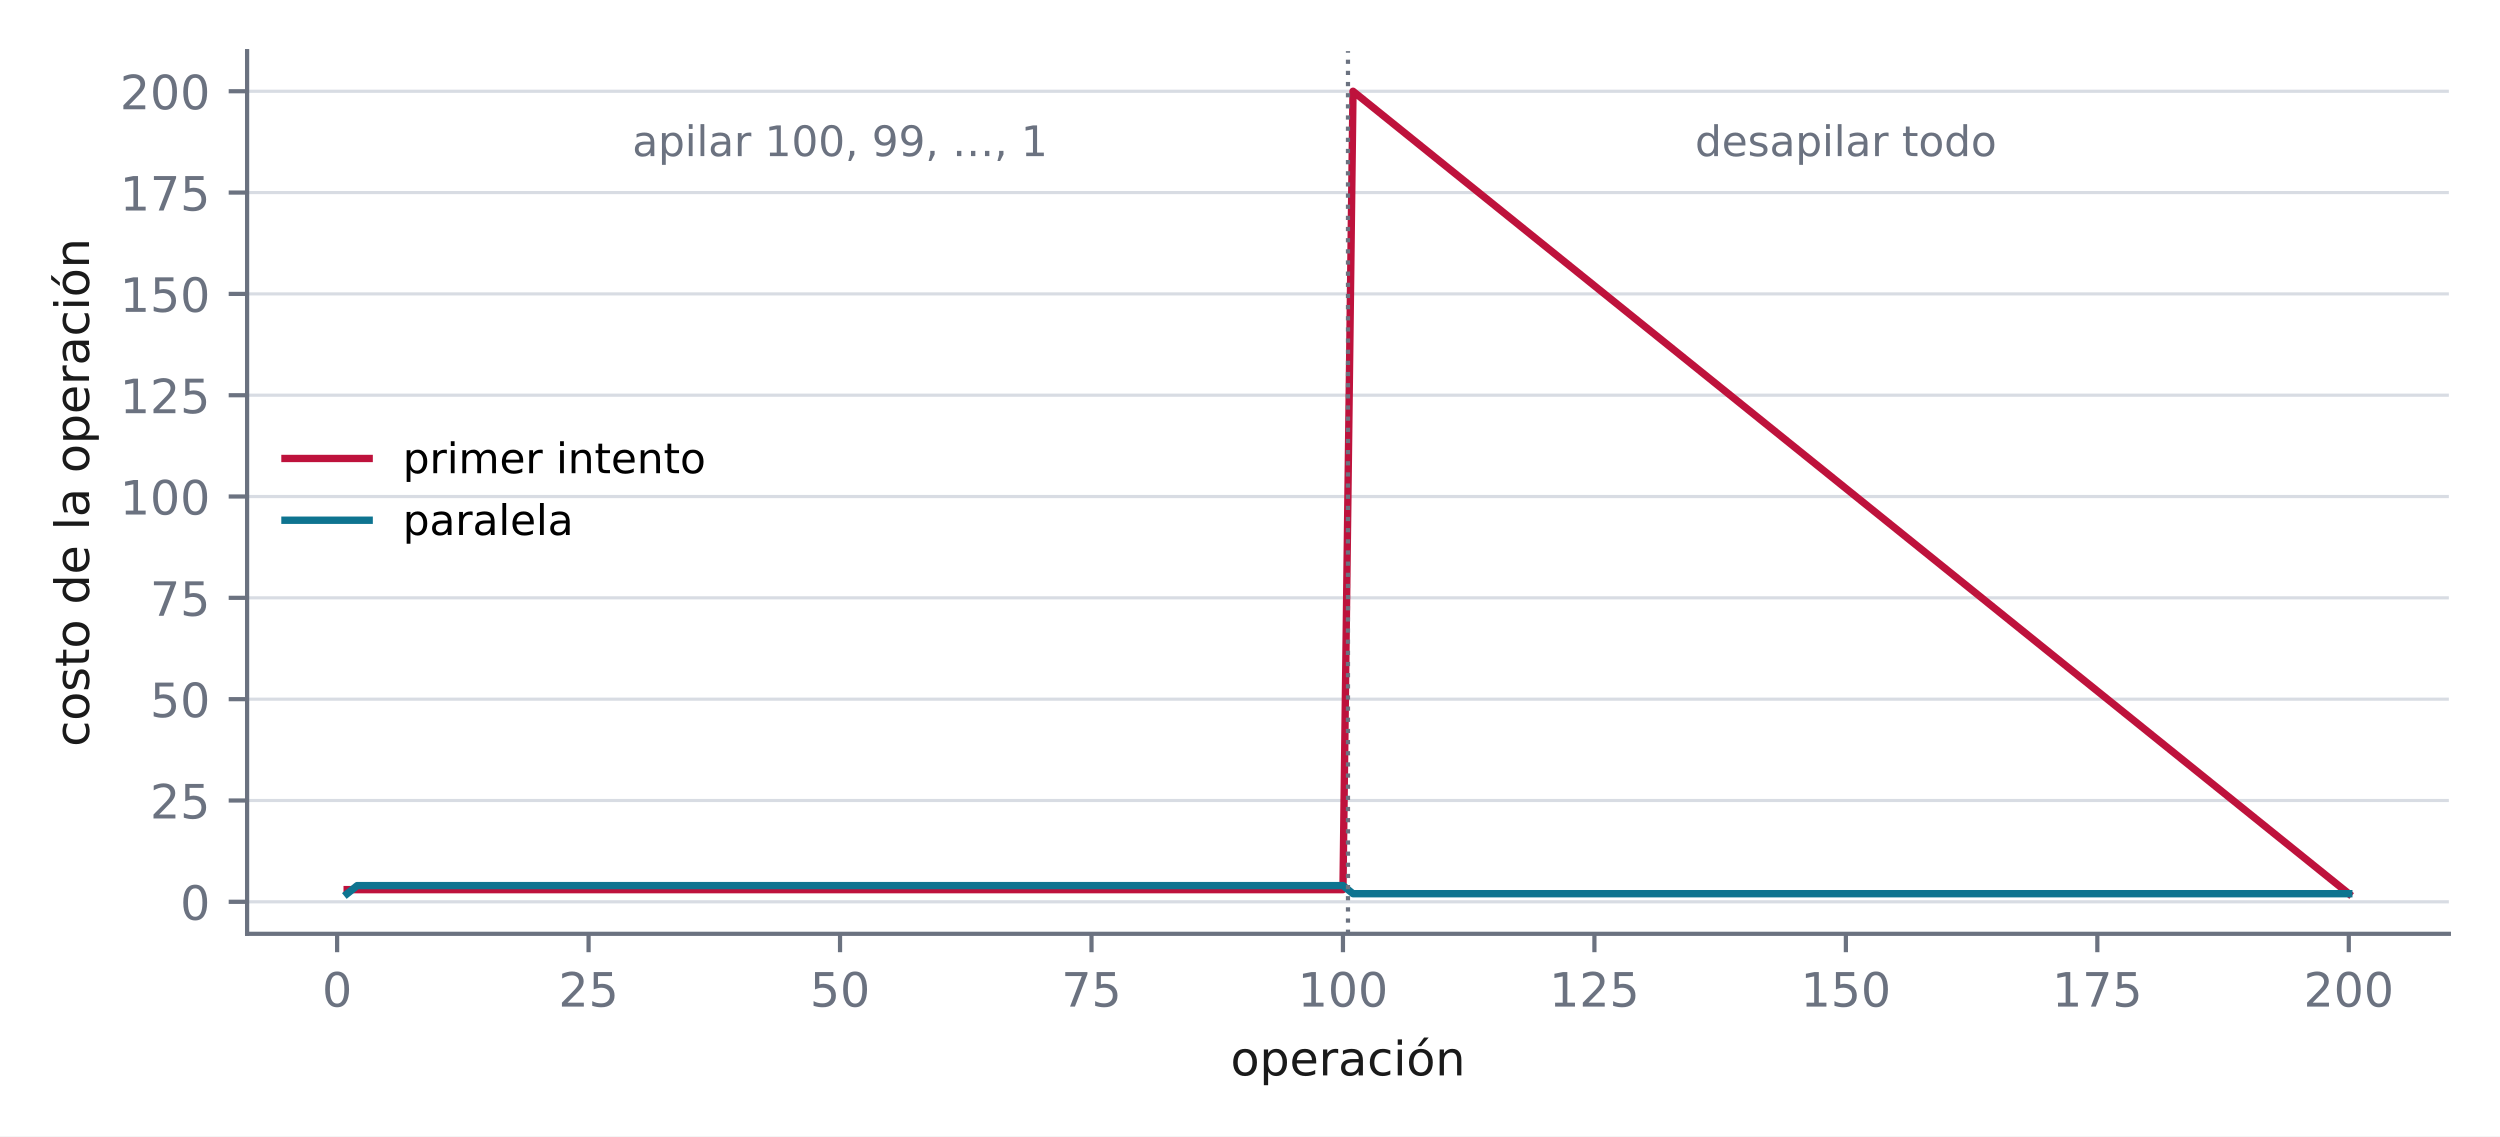
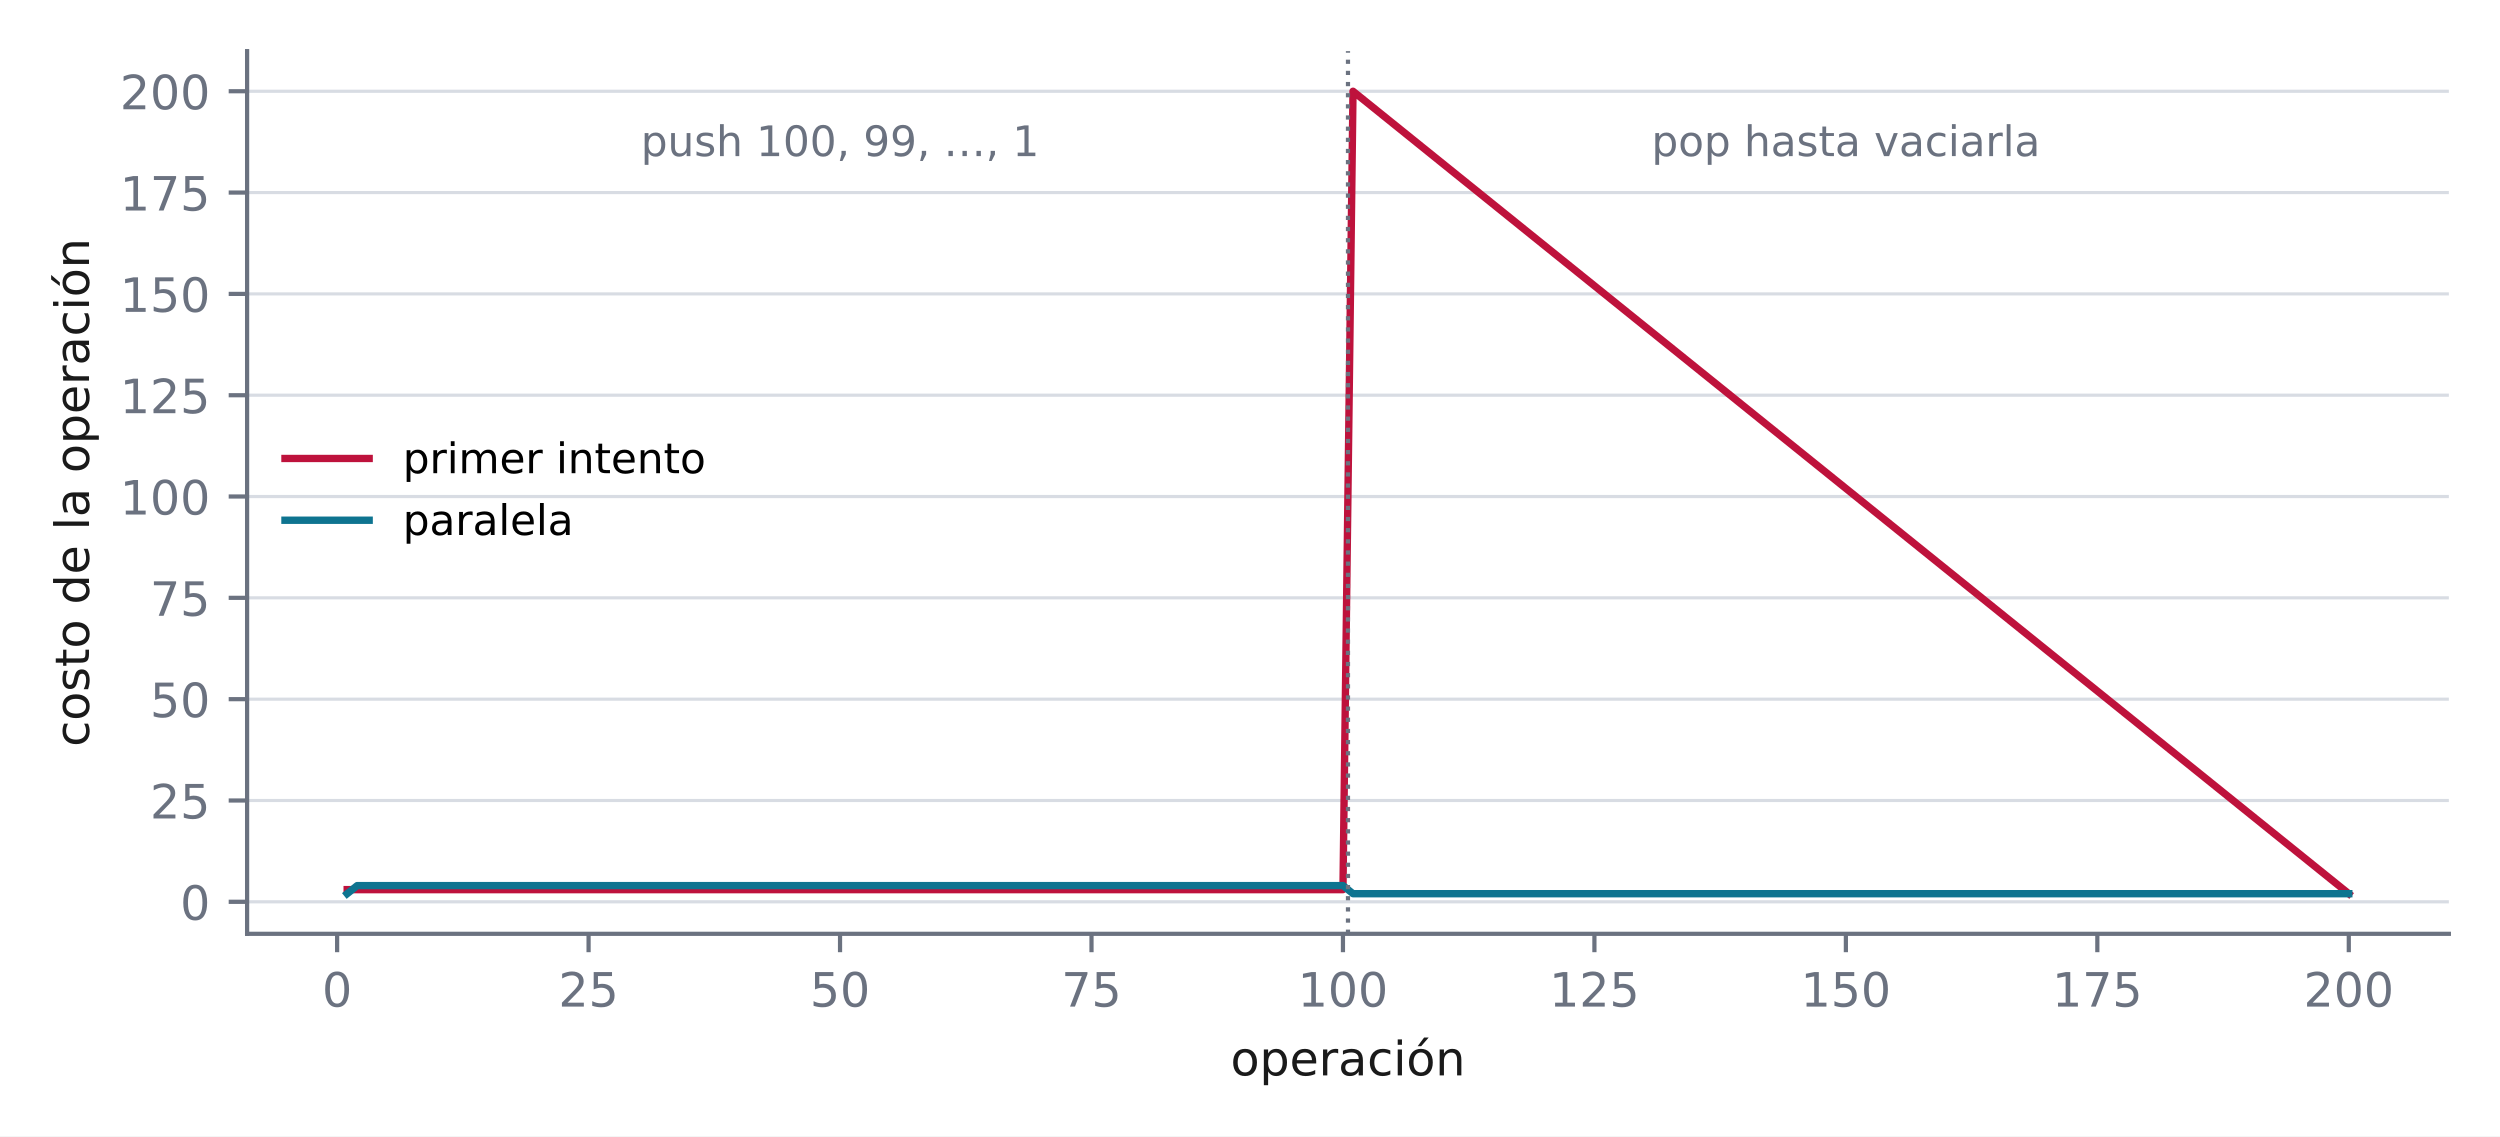
<svg xmlns="http://www.w3.org/2000/svg" xmlns:xlink="http://www.w3.org/1999/xlink" width="475.2pt" height="216pt" viewBox="0 0 475.2 216" version="1.1">
  <defs>
    <style type="text/css">*{stroke-linejoin: round; stroke-linecap: butt}</style>
  </defs>
  <g id="figure_1">
    <g id="patch_1">
      <path d="M 0 216  L 475.2 216  L 475.2 0  L 0 0  z " style="fill: #ffffff" />
    </g>
    <g id="axes_1">
      <g id="patch_2">
        <path d="M 46.969 177.499  L 465.48 177.499  L 465.48 9.72  L 46.969 9.72  z " style="fill: #ffffff" />
      </g>
      <g id="matplotlib.axis_1">
        <g id="xtick_1">
          <g id="line2d_1">
            <defs>
              <path id="mbef5017ad2" d="M 0 0  L 0 3.5  " style="stroke: #6b7280; stroke-width: 0.8" />
            </defs>
            <g>
              <use xlink:href="#mbef5017ad2" x="64.08" y="177.499" style="fill: #6b7280; stroke: #6b7280; stroke-width: 0.8" />
            </g>
          </g>
          <g id="text_1">
            <g style="fill: #6b7280" transform="translate(61.21728 191.338) scale(0.09 -0.09)">
              <defs>
                <path id="DejaVuSans-30" d="M 2034 4250  Q 1547 4250 1301 3770  Q 1056 3291 1056 2328  Q 1056 1369 1301 889  Q 1547 409 2034 409  Q 2525 409 2770 889  Q 3016 1369 3016 2328  Q 3016 3291 2770 3770  Q 2525 4250 2034 4250  z M 2034 4750  Q 2819 4750 3233 4129  Q 3647 3509 3647 2328  Q 3647 1150 3233 529  Q 2819 -91 2034 -91  Q 1250 -91 836 529  Q 422 1150 422 2328  Q 422 3509 836 4129  Q 1250 4750 2034 4750  z " transform="scale(0.015625)" />
              </defs>
              <use xlink:href="#DejaVuSans-30" />
            </g>
          </g>
        </g>
        <g id="xtick_2">
          <g id="line2d_2">
            <g>
              <use xlink:href="#mbef5017ad2" x="111.877" y="177.499" style="fill: #6b7280; stroke: #6b7280; stroke-width: 0.8" />
            </g>
          </g>
          <g id="text_2">
            <g style="fill: #6b7280" transform="translate(106.1512 191.338) scale(0.09 -0.09)">
              <defs>
                <path id="DejaVuSans-32" d="M 1228 531  L 3431 531  L 3431 0  L 469 0  L 469 531  Q 828 903 1448 1529  Q 2069 2156 2228 2338  Q 2531 2678 2651 2914  Q 2772 3150 2772 3378  Q 2772 3750 2511 3984  Q 2250 4219 1831 4219  Q 1534 4219 1204 4116  Q 875 4013 500 3803  L 500 4441  Q 881 4594 1212 4672  Q 1544 4750 1819 4750  Q 2544 4750 2975 4387  Q 3406 4025 3406 3419  Q 3406 3131 3298 2873  Q 3191 2616 2906 2266  Q 2828 2175 2409 1742  Q 1991 1309 1228 531  z " transform="scale(0.015625)" />
                <path id="DejaVuSans-35" d="M 691 4666  L 3169 4666  L 3169 4134  L 1269 4134  L 1269 2991  Q 1406 3038 1543 3061  Q 1681 3084 1819 3084  Q 2600 3084 3056 2656  Q 3513 2228 3513 1497  Q 3513 744 3044 326  Q 2575 -91 1722 -91  Q 1428 -91 1123 -41  Q 819 9 494 109  L 494 744  Q 775 591 1075 516  Q 1375 441 1709 441  Q 2250 441 2565 725  Q 2881 1009 2881 1497  Q 2881 1984 2565 2268  Q 2250 2553 1709 2553  Q 1456 2553 1204 2497  Q 953 2441 691 2322  L 691 4666  z " transform="scale(0.015625)" />
              </defs>
              <use xlink:href="#DejaVuSans-32" />
              <use xlink:href="#DejaVuSans-35" x="63.623" />
            </g>
          </g>
        </g>
        <g id="xtick_3">
          <g id="line2d_3">
            <g>
              <use xlink:href="#mbef5017ad2" x="159.674" y="177.499" style="fill: #6b7280; stroke: #6b7280; stroke-width: 0.8" />
            </g>
          </g>
          <g id="text_3">
            <g style="fill: #6b7280" transform="translate(153.9482 191.338) scale(0.09 -0.09)">
              <use xlink:href="#DejaVuSans-35" />
              <use xlink:href="#DejaVuSans-30" x="63.623" />
            </g>
          </g>
        </g>
        <g id="xtick_4">
          <g id="line2d_4">
            <g>
              <use xlink:href="#mbef5017ad2" x="207.472" y="177.499" style="fill: #6b7280; stroke: #6b7280; stroke-width: 0.8" />
            </g>
          </g>
          <g id="text_4">
            <g style="fill: #6b7280" transform="translate(201.7453 191.338) scale(0.09 -0.09)">
              <defs>
                <path id="DejaVuSans-37" d="M 525 4666  L 3525 4666  L 3525 4397  L 1831 0  L 1172 0  L 2766 4134  L 525 4134  L 525 4666  z " transform="scale(0.015625)" />
              </defs>
              <use xlink:href="#DejaVuSans-37" />
              <use xlink:href="#DejaVuSans-35" x="63.623" />
            </g>
          </g>
        </g>
        <g id="xtick_5">
          <g id="line2d_5">
            <g>
              <use xlink:href="#mbef5017ad2" x="255.269" y="177.499" style="fill: #6b7280; stroke: #6b7280; stroke-width: 0.8" />
            </g>
          </g>
          <g id="text_5">
            <g style="fill: #6b7280" transform="translate(246.6792 191.338) scale(0.09 -0.09)">
              <defs>
                <path id="DejaVuSans-31" d="M 794 531  L 1825 531  L 1825 4091  L 703 3866  L 703 4441  L 1819 4666  L 2450 4666  L 2450 531  L 3481 531  L 3481 0  L 794 0  L 794 531  z " transform="scale(0.015625)" />
              </defs>
              <use xlink:href="#DejaVuSans-31" />
              <use xlink:href="#DejaVuSans-30" x="63.623" />
              <use xlink:href="#DejaVuSans-30" x="127.246" />
            </g>
          </g>
        </g>
        <g id="xtick_6">
          <g id="line2d_6">
            <g>
              <use xlink:href="#mbef5017ad2" x="303.066" y="177.499" style="fill: #6b7280; stroke: #6b7280; stroke-width: 0.8" />
            </g>
          </g>
          <g id="text_6">
            <g style="fill: #6b7280" transform="translate(294.4763 191.338) scale(0.09 -0.09)">
              <use xlink:href="#DejaVuSans-31" />
              <use xlink:href="#DejaVuSans-32" x="63.623" />
              <use xlink:href="#DejaVuSans-35" x="127.246" />
            </g>
          </g>
        </g>
        <g id="xtick_7">
          <g id="line2d_7">
            <g>
              <use xlink:href="#mbef5017ad2" x="350.863" y="177.499" style="fill: #6b7280; stroke: #6b7280; stroke-width: 0.8" />
            </g>
          </g>
          <g id="text_7">
            <g style="fill: #6b7280" transform="translate(342.2733 191.338) scale(0.09 -0.09)">
              <use xlink:href="#DejaVuSans-31" />
              <use xlink:href="#DejaVuSans-35" x="63.623" />
              <use xlink:href="#DejaVuSans-30" x="127.246" />
            </g>
          </g>
        </g>
        <g id="xtick_8">
          <g id="line2d_8">
            <g>
              <use xlink:href="#mbef5017ad2" x="398.66" y="177.499" style="fill: #6b7280; stroke: #6b7280; stroke-width: 0.8" />
            </g>
          </g>
          <g id="text_8">
            <g style="fill: #6b7280" transform="translate(390.0704 191.338) scale(0.09 -0.09)">
              <use xlink:href="#DejaVuSans-31" />
              <use xlink:href="#DejaVuSans-37" x="63.623" />
              <use xlink:href="#DejaVuSans-35" x="127.246" />
            </g>
          </g>
        </g>
        <g id="xtick_9">
          <g id="line2d_9">
            <g>
              <use xlink:href="#mbef5017ad2" x="446.457" y="177.499" style="fill: #6b7280; stroke: #6b7280; stroke-width: 0.8" />
            </g>
          </g>
          <g id="text_9">
            <g style="fill: #6b7280" transform="translate(437.8674 191.338) scale(0.09 -0.09)">
              <use xlink:href="#DejaVuSans-32" />
              <use xlink:href="#DejaVuSans-30" x="63.623" />
              <use xlink:href="#DejaVuSans-30" x="127.246" />
            </g>
          </g>
        </g>
        <g id="text_10">
          <g style="fill: #1a1a1a" transform="translate(233.908 204.4083) scale(0.09 -0.09)">
            <defs>
              <path id="DejaVuSans-6f" d="M 1959 3097  Q 1497 3097 1228 2736  Q 959 2375 959 1747  Q 959 1119 1226 758  Q 1494 397 1959 397  Q 2419 397 2687 759  Q 2956 1122 2956 1747  Q 2956 2369 2687 2733  Q 2419 3097 1959 3097  z M 1959 3584  Q 2709 3584 3137 3096  Q 3566 2609 3566 1747  Q 3566 888 3137 398  Q 2709 -91 1959 -91  Q 1206 -91 779 398  Q 353 888 353 1747  Q 353 2609 779 3096  Q 1206 3584 1959 3584  z " transform="scale(0.015625)" />
              <path id="DejaVuSans-70" d="M 1159 525  L 1159 -1331  L 581 -1331  L 581 3500  L 1159 3500  L 1159 2969  Q 1341 3281 1617 3432  Q 1894 3584 2278 3584  Q 2916 3584 3314 3078  Q 3713 2572 3713 1747  Q 3713 922 3314 415  Q 2916 -91 2278 -91  Q 1894 -91 1617 61  Q 1341 213 1159 525  z M 3116 1747  Q 3116 2381 2855 2742  Q 2594 3103 2138 3103  Q 1681 3103 1420 2742  Q 1159 2381 1159 1747  Q 1159 1113 1420 752  Q 1681 391 2138 391  Q 2594 391 2855 752  Q 3116 1113 3116 1747  z " transform="scale(0.015625)" />
              <path id="DejaVuSans-65" d="M 3597 1894  L 3597 1613  L 953 1613  Q 991 1019 1311 708  Q 1631 397 2203 397  Q 2534 397 2845 478  Q 3156 559 3463 722  L 3463 178  Q 3153 47 2828 -22  Q 2503 -91 2169 -91  Q 1331 -91 842 396  Q 353 884 353 1716  Q 353 2575 817 3079  Q 1281 3584 2069 3584  Q 2775 3584 3186 3129  Q 3597 2675 3597 1894  z M 3022 2063  Q 3016 2534 2758 2815  Q 2500 3097 2075 3097  Q 1594 3097 1305 2825  Q 1016 2553 972 2059  L 3022 2063  z " transform="scale(0.015625)" />
              <path id="DejaVuSans-72" d="M 2631 2963  Q 2534 3019 2420 3045  Q 2306 3072 2169 3072  Q 1681 3072 1420 2755  Q 1159 2438 1159 1844  L 1159 0  L 581 0  L 581 3500  L 1159 3500  L 1159 2956  Q 1341 3275 1631 3429  Q 1922 3584 2338 3584  Q 2397 3584 2469 3576  Q 2541 3569 2628 3553  L 2631 2963  z " transform="scale(0.015625)" />
              <path id="DejaVuSans-61" d="M 2194 1759  Q 1497 1759 1228 1600  Q 959 1441 959 1056  Q 959 750 1161 570  Q 1363 391 1709 391  Q 2188 391 2477 730  Q 2766 1069 2766 1631  L 2766 1759  L 2194 1759  z M 3341 1997  L 3341 0  L 2766 0  L 2766 531  Q 2569 213 2275 61  Q 1981 -91 1556 -91  Q 1019 -91 701 211  Q 384 513 384 1019  Q 384 1609 779 1909  Q 1175 2209 1959 2209  L 2766 2209  L 2766 2266  Q 2766 2663 2505 2880  Q 2244 3097 1772 3097  Q 1472 3097 1187 3025  Q 903 2953 641 2809  L 641 3341  Q 956 3463 1253 3523  Q 1550 3584 1831 3584  Q 2591 3584 2966 3190  Q 3341 2797 3341 1997  z " transform="scale(0.015625)" />
              <path id="DejaVuSans-63" d="M 3122 3366  L 3122 2828  Q 2878 2963 2633 3030  Q 2388 3097 2138 3097  Q 1578 3097 1268 2742  Q 959 2388 959 1747  Q 959 1106 1268 751  Q 1578 397 2138 397  Q 2388 397 2633 464  Q 2878 531 3122 666  L 3122 134  Q 2881 22 2623 -34  Q 2366 -91 2075 -91  Q 1284 -91 818 406  Q 353 903 353 1747  Q 353 2603 823 3093  Q 1294 3584 2113 3584  Q 2378 3584 2631 3529  Q 2884 3475 3122 3366  z " transform="scale(0.015625)" />
              <path id="DejaVuSans-69" d="M 603 3500  L 1178 3500  L 1178 0  L 603 0  L 603 3500  z M 603 4863  L 1178 4863  L 1178 4134  L 603 4134  L 603 4863  z " transform="scale(0.015625)" />
              <path id="DejaVuSans-f3" d="M 1959 3097  Q 1497 3097 1228 2736  Q 959 2375 959 1747  Q 959 1119 1226 758  Q 1494 397 1959 397  Q 2419 397 2687 759  Q 2956 1122 2956 1747  Q 2956 2369 2687 2733  Q 2419 3097 1959 3097  z M 1959 3584  Q 2709 3584 3137 3096  Q 3566 2609 3566 1747  Q 3566 888 3137 398  Q 2709 -91 1959 -91  Q 1206 -91 779 398  Q 353 888 353 1747  Q 353 2609 779 3096  Q 1206 3584 1959 3584  z M 2394 5119  L 3016 5119  L 1998 3944  L 1519 3944  L 2394 5119  z " transform="scale(0.015625)" />
              <path id="DejaVuSans-6e" d="M 3513 2113  L 3513 0  L 2938 0  L 2938 2094  Q 2938 2591 2744 2837  Q 2550 3084 2163 3084  Q 1697 3084 1428 2787  Q 1159 2491 1159 1978  L 1159 0  L 581 0  L 581 3500  L 1159 3500  L 1159 2956  Q 1366 3272 1645 3428  Q 1925 3584 2291 3584  Q 2894 3584 3203 3211  Q 3513 2838 3513 2113  z " transform="scale(0.015625)" />
            </defs>
            <use xlink:href="#DejaVuSans-6f" />
            <use xlink:href="#DejaVuSans-70" x="61.182" />
            <use xlink:href="#DejaVuSans-65" x="124.658" />
            <use xlink:href="#DejaVuSans-72" x="186.182" />
            <use xlink:href="#DejaVuSans-61" x="227.295" />
            <use xlink:href="#DejaVuSans-63" x="288.574" />
            <use xlink:href="#DejaVuSans-69" x="343.555" />
            <use xlink:href="#DejaVuSans-f3" x="371.338" />
            <use xlink:href="#DejaVuSans-6e" x="432.52" />
          </g>
        </g>
      </g>
      <g id="matplotlib.axis_2">
        <g id="ytick_1">
          <g id="line2d_10">
            <path d="M 46.969 171.414  L 465.48 171.414  " clip-path="url(#pdade48975c)" style="fill: none; stroke: #d8dce3; stroke-width: 0.6; stroke-linecap: square" />
          </g>
          <g id="line2d_11">
            <defs>
              <path id="m43f695d7ea" d="M 0 0  L -3.5 0  " style="stroke: #6b7280; stroke-width: 0.8" />
            </defs>
            <g>
              <use xlink:href="#m43f695d7ea" x="46.969" y="171.414" style="fill: #6b7280; stroke: #6b7280; stroke-width: 0.8" />
            </g>
          </g>
          <g id="text_11">
            <g style="fill: #6b7280" transform="translate(34.24281 174.833) scale(0.09 -0.09)">
              <use xlink:href="#DejaVuSans-30" />
            </g>
          </g>
        </g>
        <g id="ytick_2">
          <g id="line2d_12">
            <path d="M 46.969 152.155  L 465.48 152.155  " clip-path="url(#pdade48975c)" style="fill: none; stroke: #d8dce3; stroke-width: 0.6; stroke-linecap: square" />
          </g>
          <g id="line2d_13">
            <g>
              <use xlink:href="#m43f695d7ea" x="46.969" y="152.155" style="fill: #6b7280; stroke: #6b7280; stroke-width: 0.8" />
            </g>
          </g>
          <g id="text_12">
            <g style="fill: #6b7280" transform="translate(28.51656 155.5746) scale(0.09 -0.09)">
              <use xlink:href="#DejaVuSans-32" />
              <use xlink:href="#DejaVuSans-35" x="63.623" />
            </g>
          </g>
        </g>
        <g id="ytick_3">
          <g id="line2d_14">
            <path d="M 46.969 132.897  L 465.48 132.897  " clip-path="url(#pdade48975c)" style="fill: none; stroke: #d8dce3; stroke-width: 0.6; stroke-linecap: square" />
          </g>
          <g id="line2d_15">
            <g>
              <use xlink:href="#m43f695d7ea" x="46.969" y="132.897" style="fill: #6b7280; stroke: #6b7280; stroke-width: 0.8" />
            </g>
          </g>
          <g id="text_13">
            <g style="fill: #6b7280" transform="translate(28.51656 136.3162) scale(0.09 -0.09)">
              <use xlink:href="#DejaVuSans-35" />
              <use xlink:href="#DejaVuSans-30" x="63.623" />
            </g>
          </g>
        </g>
        <g id="ytick_4">
          <g id="line2d_16">
            <path d="M 46.969 113.638  L 465.48 113.638  " clip-path="url(#pdade48975c)" style="fill: none; stroke: #d8dce3; stroke-width: 0.6; stroke-linecap: square" />
          </g>
          <g id="line2d_17">
            <g>
              <use xlink:href="#m43f695d7ea" x="46.969" y="113.638" style="fill: #6b7280; stroke: #6b7280; stroke-width: 0.8" />
            </g>
          </g>
          <g id="text_14">
            <g style="fill: #6b7280" transform="translate(28.51656 117.0577) scale(0.09 -0.09)">
              <use xlink:href="#DejaVuSans-37" />
              <use xlink:href="#DejaVuSans-35" x="63.623" />
            </g>
          </g>
        </g>
        <g id="ytick_5">
          <g id="line2d_18">
            <path d="M 46.969 94.38  L 465.48 94.38  " clip-path="url(#pdade48975c)" style="fill: none; stroke: #d8dce3; stroke-width: 0.6; stroke-linecap: square" />
          </g>
          <g id="line2d_19">
            <g>
              <use xlink:href="#m43f695d7ea" x="46.969" y="94.38" style="fill: #6b7280; stroke: #6b7280; stroke-width: 0.8" />
            </g>
          </g>
          <g id="text_15">
            <g style="fill: #6b7280" transform="translate(22.79031 97.79932) scale(0.09 -0.09)">
              <use xlink:href="#DejaVuSans-31" />
              <use xlink:href="#DejaVuSans-30" x="63.623" />
              <use xlink:href="#DejaVuSans-30" x="127.246" />
            </g>
          </g>
        </g>
        <g id="ytick_6">
          <g id="line2d_20">
            <path d="M 46.969 75.122  L 465.48 75.122  " clip-path="url(#pdade48975c)" style="fill: none; stroke: #d8dce3; stroke-width: 0.6; stroke-linecap: square" />
          </g>
          <g id="line2d_21">
            <g>
              <use xlink:href="#m43f695d7ea" x="46.969" y="75.122" style="fill: #6b7280; stroke: #6b7280; stroke-width: 0.8" />
            </g>
          </g>
          <g id="text_16">
            <g style="fill: #6b7280" transform="translate(22.79031 78.5409) scale(0.09 -0.09)">
              <use xlink:href="#DejaVuSans-31" />
              <use xlink:href="#DejaVuSans-32" x="63.623" />
              <use xlink:href="#DejaVuSans-35" x="127.246" />
            </g>
          </g>
        </g>
        <g id="ytick_7">
          <g id="line2d_22">
            <path d="M 46.969 55.863  L 465.48 55.863  " clip-path="url(#pdade48975c)" style="fill: none; stroke: #d8dce3; stroke-width: 0.6; stroke-linecap: square" />
          </g>
          <g id="line2d_23">
            <g>
              <use xlink:href="#m43f695d7ea" x="46.969" y="55.863" style="fill: #6b7280; stroke: #6b7280; stroke-width: 0.8" />
            </g>
          </g>
          <g id="text_17">
            <g style="fill: #6b7280" transform="translate(22.79031 59.28248) scale(0.09 -0.09)">
              <use xlink:href="#DejaVuSans-31" />
              <use xlink:href="#DejaVuSans-35" x="63.623" />
              <use xlink:href="#DejaVuSans-30" x="127.246" />
            </g>
          </g>
        </g>
        <g id="ytick_8">
          <g id="line2d_24">
            <path d="M 46.969 36.605  L 465.48 36.605  " clip-path="url(#pdade48975c)" style="fill: none; stroke: #d8dce3; stroke-width: 0.6; stroke-linecap: square" />
          </g>
          <g id="line2d_25">
            <g>
              <use xlink:href="#m43f695d7ea" x="46.969" y="36.605" style="fill: #6b7280; stroke: #6b7280; stroke-width: 0.8" />
            </g>
          </g>
          <g id="text_18">
            <g style="fill: #6b7280" transform="translate(22.79031 40.02405) scale(0.09 -0.09)">
              <use xlink:href="#DejaVuSans-31" />
              <use xlink:href="#DejaVuSans-37" x="63.623" />
              <use xlink:href="#DejaVuSans-35" x="127.246" />
            </g>
          </g>
        </g>
        <g id="ytick_9">
          <g id="line2d_26">
            <path d="M 46.969 17.346  L 465.48 17.346  " clip-path="url(#pdade48975c)" style="fill: none; stroke: #d8dce3; stroke-width: 0.6; stroke-linecap: square" />
          </g>
          <g id="line2d_27">
            <g>
              <use xlink:href="#m43f695d7ea" x="46.969" y="17.346" style="fill: #6b7280; stroke: #6b7280; stroke-width: 0.8" />
            </g>
          </g>
          <g id="text_19">
            <g style="fill: #6b7280" transform="translate(22.79031 20.76563) scale(0.09 -0.09)">
              <use xlink:href="#DejaVuSans-32" />
              <use xlink:href="#DejaVuSans-30" x="63.623" />
              <use xlink:href="#DejaVuSans-30" x="127.246" />
            </g>
          </g>
        </g>
        <g id="text_20">
          <g style="fill: #1a1a1a" transform="translate(16.91859 141.9397) rotate(-90) scale(0.09 -0.09)">
            <defs>
              <path id="DejaVuSans-73" d="M 2834 3397  L 2834 2853  Q 2591 2978 2328 3040  Q 2066 3103 1784 3103  Q 1356 3103 1142 2972  Q 928 2841 928 2578  Q 928 2378 1081 2264  Q 1234 2150 1697 2047  L 1894 2003  Q 2506 1872 2764 1633  Q 3022 1394 3022 966  Q 3022 478 2636 193  Q 2250 -91 1575 -91  Q 1294 -91 989 -36  Q 684 19 347 128  L 347 722  Q 666 556 975 473  Q 1284 391 1588 391  Q 1994 391 2212 530  Q 2431 669 2431 922  Q 2431 1156 2273 1281  Q 2116 1406 1581 1522  L 1381 1569  Q 847 1681 609 1914  Q 372 2147 372 2553  Q 372 3047 722 3315  Q 1072 3584 1716 3584  Q 2034 3584 2315 3537  Q 2597 3491 2834 3397  z " transform="scale(0.015625)" />
              <path id="DejaVuSans-74" d="M 1172 4494  L 1172 3500  L 2356 3500  L 2356 3053  L 1172 3053  L 1172 1153  Q 1172 725 1289 603  Q 1406 481 1766 481  L 2356 481  L 2356 0  L 1766 0  Q 1100 0 847 248  Q 594 497 594 1153  L 594 3053  L 172 3053  L 172 3500  L 594 3500  L 594 4494  L 1172 4494  z " transform="scale(0.015625)" />
              <path id="DejaVuSans-20" transform="scale(0.015625)" />
              <path id="DejaVuSans-64" d="M 2906 2969  L 2906 4863  L 3481 4863  L 3481 0  L 2906 0  L 2906 525  Q 2725 213 2448 61  Q 2172 -91 1784 -91  Q 1150 -91 751 415  Q 353 922 353 1747  Q 353 2572 751 3078  Q 1150 3584 1784 3584  Q 2172 3584 2448 3432  Q 2725 3281 2906 2969  z M 947 1747  Q 947 1113 1208 752  Q 1469 391 1925 391  Q 2381 391 2643 752  Q 2906 1113 2906 1747  Q 2906 2381 2643 2742  Q 2381 3103 1925 3103  Q 1469 3103 1208 2742  Q 947 2381 947 1747  z " transform="scale(0.015625)" />
              <path id="DejaVuSans-6c" d="M 603 4863  L 1178 4863  L 1178 0  L 603 0  L 603 4863  z " transform="scale(0.015625)" />
            </defs>
            <use xlink:href="#DejaVuSans-63" />
            <use xlink:href="#DejaVuSans-6f" x="54.98" />
            <use xlink:href="#DejaVuSans-73" x="116.162" />
            <use xlink:href="#DejaVuSans-74" x="168.262" />
            <use xlink:href="#DejaVuSans-6f" x="207.471" />
            <use xlink:href="#DejaVuSans-20" x="268.652" />
            <use xlink:href="#DejaVuSans-64" x="300.439" />
            <use xlink:href="#DejaVuSans-65" x="363.916" />
            <use xlink:href="#DejaVuSans-20" x="425.439" />
            <use xlink:href="#DejaVuSans-6c" x="457.227" />
            <use xlink:href="#DejaVuSans-61" x="485.01" />
            <use xlink:href="#DejaVuSans-20" x="546.289" />
            <use xlink:href="#DejaVuSans-6f" x="578.076" />
            <use xlink:href="#DejaVuSans-70" x="639.258" />
            <use xlink:href="#DejaVuSans-65" x="702.734" />
            <use xlink:href="#DejaVuSans-72" x="764.258" />
            <use xlink:href="#DejaVuSans-61" x="805.371" />
            <use xlink:href="#DejaVuSans-63" x="866.65" />
            <use xlink:href="#DejaVuSans-69" x="921.631" />
            <use xlink:href="#DejaVuSans-f3" x="949.414" />
            <use xlink:href="#DejaVuSans-6e" x="1010.596" />
          </g>
        </g>
      </g>
      <g id="line2d_28">
        <path d="M 65.992 169.103  L 255.269 169.103  L 257.18 17.346  L 446.457 169.873  L 446.457 169.873  " clip-path="url(#pdade48975c)" style="fill: none; stroke: #be123c; stroke-width: 1.4; stroke-linecap: square" />
      </g>
      <g id="line2d_29">
        <path d="M 65.992 169.873  L 67.904 168.332  L 255.269 168.332  L 257.18 169.873  L 446.457 169.873  L 446.457 169.873  " clip-path="url(#pdade48975c)" style="fill: none; stroke: #0e7490; stroke-width: 1.4; stroke-linecap: square" />
      </g>
      <g id="line2d_30">
        <path d="M 256.225 177.499  L 256.225 9.72  " clip-path="url(#pdade48975c)" style="fill: none; stroke-dasharray: 0.8,1.32; stroke-dashoffset: 0; stroke: #6b7280; stroke-width: 0.8" />
      </g>
      <g id="patch_3">
        <path d="M 46.969 177.499  L 46.969 9.72  " style="fill: none; stroke: #6b7280; stroke-width: 0.8; stroke-linejoin: miter; stroke-linecap: square" />
      </g>
      <g id="patch_4">
        <path d="M 46.969 177.499  L 465.48 177.499  " style="fill: none; stroke: #6b7280; stroke-width: 0.8; stroke-linejoin: miter; stroke-linecap: square" />
      </g>
      <g id="text_21">
-         <g style="fill: #6b7280" transform="translate(120.197 29.67172) scale(0.08 -0.08)">
+         <g style="fill: #6b7280" transform="translate(121.8126 29.67172) scale(0.08 -0.08)">
          <defs>
+             <path id="DejaVuSans-75" d="M 544 1381  L 544 3500  L 1119 3500  L 1119 1403  Q 1119 906 1312 657  Q 1506 409 1894 409  Q 2359 409 2629 706  Q 2900 1003 2900 1516  L 2900 3500  L 3475 3500  L 3475 0  L 2900 0  L 2900 538  Q 2691 219 2414 64  Q 2138 -91 1772 -91  Q 1169 -91 856 284  Q 544 659 544 1381  z M 1991 3584  L 1991 3584  z " transform="scale(0.015625)" />
+             <path id="DejaVuSans-68" d="M 3513 2113  L 3513 0  L 2938 0  L 2938 2094  Q 2938 2591 2744 2837  Q 2550 3084 2163 3084  Q 1697 3084 1428 2787  Q 1159 2491 1159 1978  L 1159 0  L 581 0  L 581 4863  L 1159 4863  L 1159 2956  Q 1366 3272 1645 3428  Q 1925 3584 2291 3584  Q 2894 3584 3203 3211  Q 3513 2838 3513 2113  z " transform="scale(0.015625)" />
            <path id="DejaVuSans-2c" d="M 750 794  L 1409 794  L 1409 256  L 897 -744  L 494 -744  L 750 256  L 750 794  z " transform="scale(0.015625)" />
            <path id="DejaVuSans-39" d="M 703 97  L 703 672  Q 941 559 1184 500  Q 1428 441 1663 441  Q 2288 441 2617 861  Q 2947 1281 2994 2138  Q 2813 1869 2534 1725  Q 2256 1581 1919 1581  Q 1219 1581 811 2004  Q 403 2428 403 3163  Q 403 3881 828 4315  Q 1253 4750 1959 4750  Q 2769 4750 3195 4129  Q 3622 3509 3622 2328  Q 3622 1225 3098 567  Q 2575 -91 1691 -91  Q 1453 -91 1209 -44  Q 966 3 703 97  z M 1959 2075  Q 2384 2075 2632 2365  Q 2881 2656 2881 3163  Q 2881 3666 2632 3958  Q 2384 4250 1959 4250  Q 1534 4250 1286 3958  Q 1038 3666 1038 3163  Q 1038 2656 1286 2365  Q 1534 2075 1959 2075  z " transform="scale(0.015625)" />
            <path id="DejaVuSans-2026" d="M 2869 794  L 3531 794  L 3531 0  L 2869 0  L 2869 794  z M 4997 794  L 5663 794  L 5663 0  L 4997 0  L 4997 794  z M 738 794  L 1403 794  L 1403 0  L 738 0  L 738 794  z " transform="scale(0.015625)" />
          </defs>
-           <use xlink:href="#DejaVuSans-61" />
-           <use xlink:href="#DejaVuSans-70" x="61.279" />
-           <use xlink:href="#DejaVuSans-69" x="124.756" />
-           <use xlink:href="#DejaVuSans-6c" x="152.539" />
-           <use xlink:href="#DejaVuSans-61" x="180.322" />
-           <use xlink:href="#DejaVuSans-72" x="241.602" />
-           <use xlink:href="#DejaVuSans-20" x="282.715" />
-           <use xlink:href="#DejaVuSans-31" x="314.502" />
-           <use xlink:href="#DejaVuSans-30" x="378.125" />
-           <use xlink:href="#DejaVuSans-30" x="441.748" />
-           <use xlink:href="#DejaVuSans-2c" x="505.371" />
-           <use xlink:href="#DejaVuSans-20" x="537.158" />
-           <use xlink:href="#DejaVuSans-39" x="568.945" />
-           <use xlink:href="#DejaVuSans-39" x="632.568" />
-           <use xlink:href="#DejaVuSans-2c" x="696.191" />
-           <use xlink:href="#DejaVuSans-20" x="727.979" />
-           <use xlink:href="#DejaVuSans-2026" x="759.766" />
-           <use xlink:href="#DejaVuSans-2c" x="859.766" />
-           <use xlink:href="#DejaVuSans-20" x="891.553" />
-           <use xlink:href="#DejaVuSans-31" x="923.34" />
+           <use xlink:href="#DejaVuSans-70" />
+           <use xlink:href="#DejaVuSans-75" x="63.477" />
+           <use xlink:href="#DejaVuSans-73" x="126.855" />
+           <use xlink:href="#DejaVuSans-68" x="178.955" />
+           <use xlink:href="#DejaVuSans-20" x="242.334" />
+           <use xlink:href="#DejaVuSans-31" x="274.121" />
+           <use xlink:href="#DejaVuSans-30" x="337.744" />
+           <use xlink:href="#DejaVuSans-30" x="401.367" />
+           <use xlink:href="#DejaVuSans-2c" x="464.99" />
+           <use xlink:href="#DejaVuSans-20" x="496.777" />
+           <use xlink:href="#DejaVuSans-39" x="528.564" />
+           <use xlink:href="#DejaVuSans-39" x="592.188" />
+           <use xlink:href="#DejaVuSans-2c" x="655.811" />
+           <use xlink:href="#DejaVuSans-20" x="687.598" />
+           <use xlink:href="#DejaVuSans-2026" x="719.385" />
+           <use xlink:href="#DejaVuSans-2c" x="819.385" />
+           <use xlink:href="#DejaVuSans-20" x="851.172" />
+           <use xlink:href="#DejaVuSans-31" x="882.959" />
        </g>
      </g>
      <g id="text_22">
-         <g style="fill: #6b7280" transform="translate(322.1958 29.67172) scale(0.08 -0.08)">
-           <use xlink:href="#DejaVuSans-64" />
-           <use xlink:href="#DejaVuSans-65" x="63.477" />
-           <use xlink:href="#DejaVuSans-73" x="125" />
-           <use xlink:href="#DejaVuSans-61" x="177.1" />
-           <use xlink:href="#DejaVuSans-70" x="238.379" />
-           <use xlink:href="#DejaVuSans-69" x="301.855" />
-           <use xlink:href="#DejaVuSans-6c" x="329.639" />
-           <use xlink:href="#DejaVuSans-61" x="357.422" />
-           <use xlink:href="#DejaVuSans-72" x="418.701" />
-           <use xlink:href="#DejaVuSans-20" x="459.814" />
-           <use xlink:href="#DejaVuSans-74" x="491.602" />
-           <use xlink:href="#DejaVuSans-6f" x="530.811" />
-           <use xlink:href="#DejaVuSans-64" x="591.992" />
-           <use xlink:href="#DejaVuSans-6f" x="655.469" />
+         <g style="fill: #6b7280" transform="translate(313.9171 29.67172) scale(0.08 -0.08)">
+           <defs>
+             <path id="DejaVuSans-76" d="M 191 3500  L 800 3500  L 1894 563  L 2988 3500  L 3597 3500  L 2284 0  L 1503 0  L 191 3500  z " transform="scale(0.015625)" />
+           </defs>
+           <use xlink:href="#DejaVuSans-70" />
+           <use xlink:href="#DejaVuSans-6f" x="63.477" />
+           <use xlink:href="#DejaVuSans-70" x="124.658" />
+           <use xlink:href="#DejaVuSans-20" x="188.135" />
+           <use xlink:href="#DejaVuSans-68" x="219.922" />
+           <use xlink:href="#DejaVuSans-61" x="283.301" />
+           <use xlink:href="#DejaVuSans-73" x="344.58" />
+           <use xlink:href="#DejaVuSans-74" x="396.68" />
+           <use xlink:href="#DejaVuSans-61" x="435.889" />
+           <use xlink:href="#DejaVuSans-20" x="497.168" />
+           <use xlink:href="#DejaVuSans-76" x="528.955" />
+           <use xlink:href="#DejaVuSans-61" x="588.135" />
+           <use xlink:href="#DejaVuSans-63" x="649.414" />
+           <use xlink:href="#DejaVuSans-69" x="704.395" />
+           <use xlink:href="#DejaVuSans-61" x="732.178" />
+           <use xlink:href="#DejaVuSans-72" x="793.457" />
+           <use xlink:href="#DejaVuSans-6c" x="834.57" />
+           <use xlink:href="#DejaVuSans-61" x="862.354" />
        </g>
      </g>
      <g id="legend_1">
        <g id="line2d_31">
          <path d="M 54.169 87.146  L 62.169 87.146  L 70.169 87.146  " style="fill: none; stroke: #be123c; stroke-width: 1.4; stroke-linecap: square" />
        </g>
        <g id="text_23">
          <g transform="translate(76.56906 89.94594) scale(0.08 -0.08)">
            <defs>
              <path id="DejaVuSans-6d" d="M 3328 2828  Q 3544 3216 3844 3400  Q 4144 3584 4550 3584  Q 5097 3584 5394 3201  Q 5691 2819 5691 2113  L 5691 0  L 5113 0  L 5113 2094  Q 5113 2597 4934 2840  Q 4756 3084 4391 3084  Q 3944 3084 3684 2787  Q 3425 2491 3425 1978  L 3425 0  L 2847 0  L 2847 2094  Q 2847 2600 2669 2842  Q 2491 3084 2119 3084  Q 1678 3084 1418 2786  Q 1159 2488 1159 1978  L 1159 0  L 581 0  L 581 3500  L 1159 3500  L 1159 2956  Q 1356 3278 1631 3431  Q 1906 3584 2284 3584  Q 2666 3584 2933 3390  Q 3200 3197 3328 2828  z " transform="scale(0.015625)" />
            </defs>
            <use xlink:href="#DejaVuSans-70" />
            <use xlink:href="#DejaVuSans-72" x="63.477" />
            <use xlink:href="#DejaVuSans-69" x="104.59" />
            <use xlink:href="#DejaVuSans-6d" x="132.373" />
            <use xlink:href="#DejaVuSans-65" x="229.785" />
            <use xlink:href="#DejaVuSans-72" x="291.309" />
            <use xlink:href="#DejaVuSans-20" x="332.422" />
            <use xlink:href="#DejaVuSans-69" x="364.209" />
            <use xlink:href="#DejaVuSans-6e" x="391.992" />
            <use xlink:href="#DejaVuSans-74" x="455.371" />
            <use xlink:href="#DejaVuSans-65" x="494.58" />
            <use xlink:href="#DejaVuSans-6e" x="556.104" />
            <use xlink:href="#DejaVuSans-74" x="619.482" />
            <use xlink:href="#DejaVuSans-6f" x="658.691" />
          </g>
        </g>
        <g id="line2d_32">
          <path d="M 54.169 98.888  L 62.169 98.888  L 70.169 98.888  " style="fill: none; stroke: #0e7490; stroke-width: 1.4; stroke-linecap: square" />
        </g>
        <g id="text_24">
          <g transform="translate(76.56906 101.6884) scale(0.08 -0.08)">
            <use xlink:href="#DejaVuSans-70" />
            <use xlink:href="#DejaVuSans-61" x="63.477" />
            <use xlink:href="#DejaVuSans-72" x="124.756" />
            <use xlink:href="#DejaVuSans-61" x="165.869" />
            <use xlink:href="#DejaVuSans-6c" x="227.148" />
            <use xlink:href="#DejaVuSans-65" x="254.932" />
            <use xlink:href="#DejaVuSans-6c" x="316.455" />
            <use xlink:href="#DejaVuSans-61" x="344.238" />
          </g>
        </g>
      </g>
    </g>
  </g>
  <defs>
    <clipPath id="pdade48975c">
      <rect x="46.969" y="9.72" width="418.511" height="167.779" />
    </clipPath>
  </defs>
</svg>
